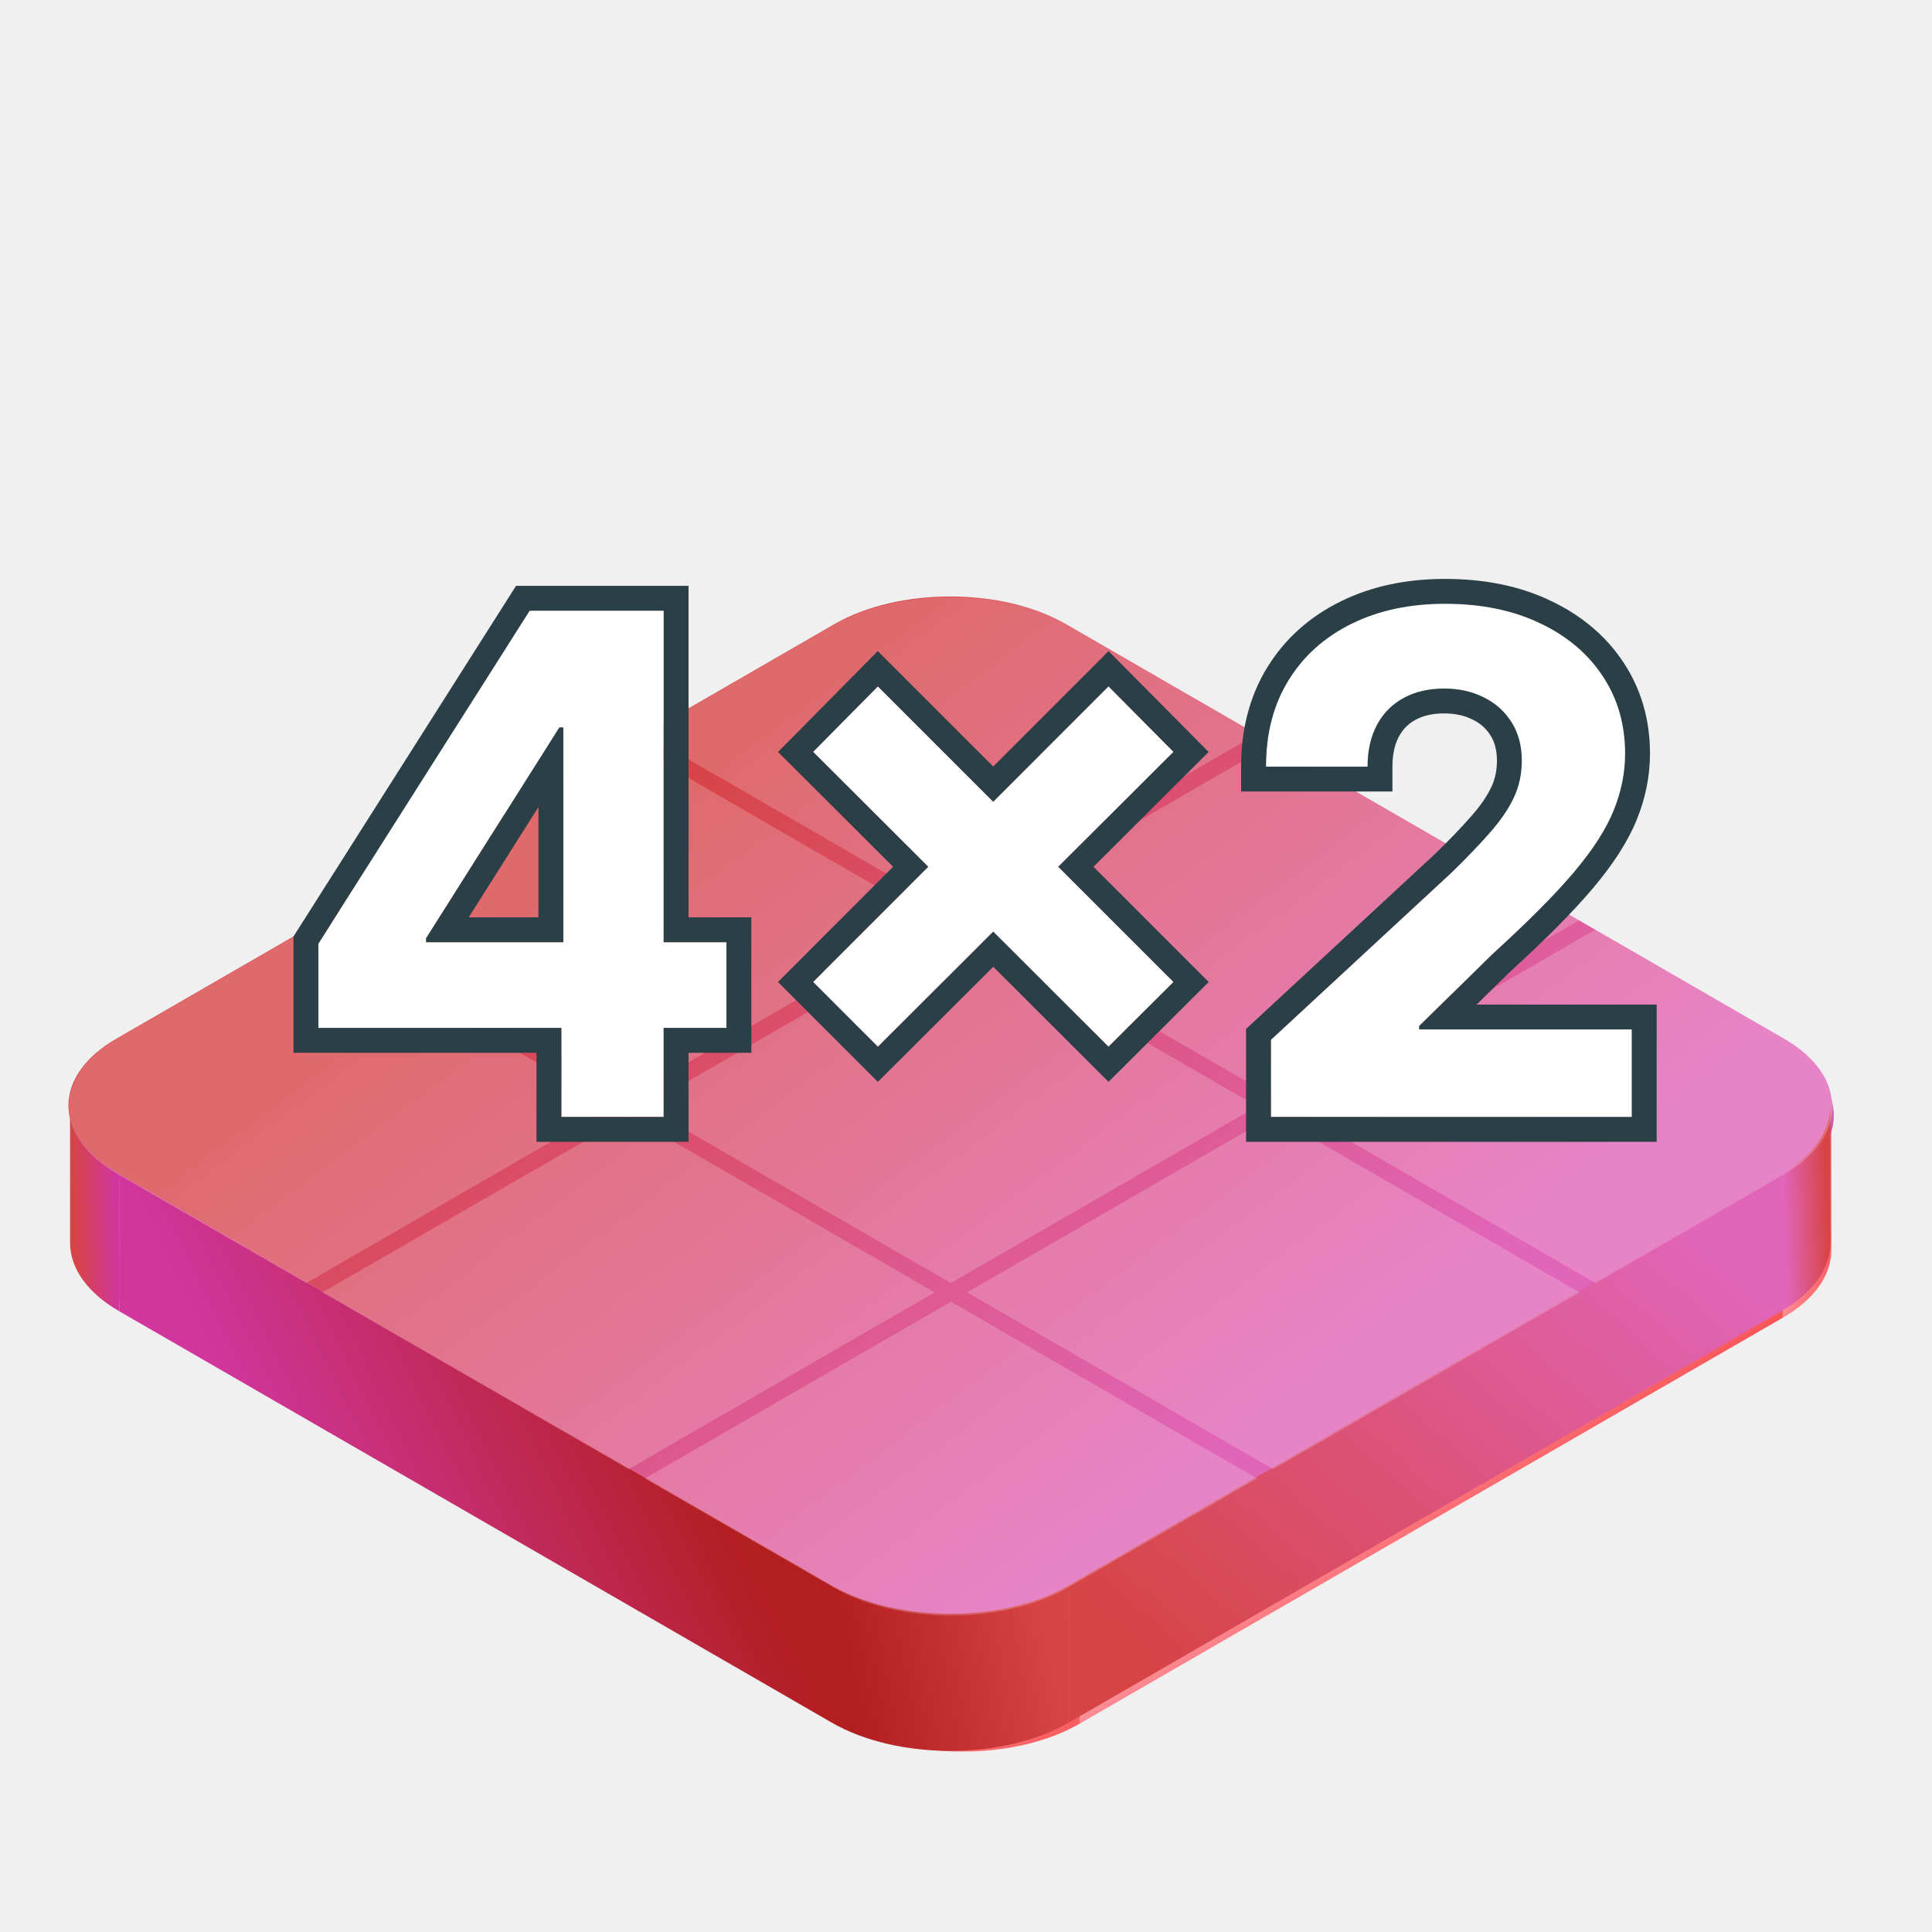
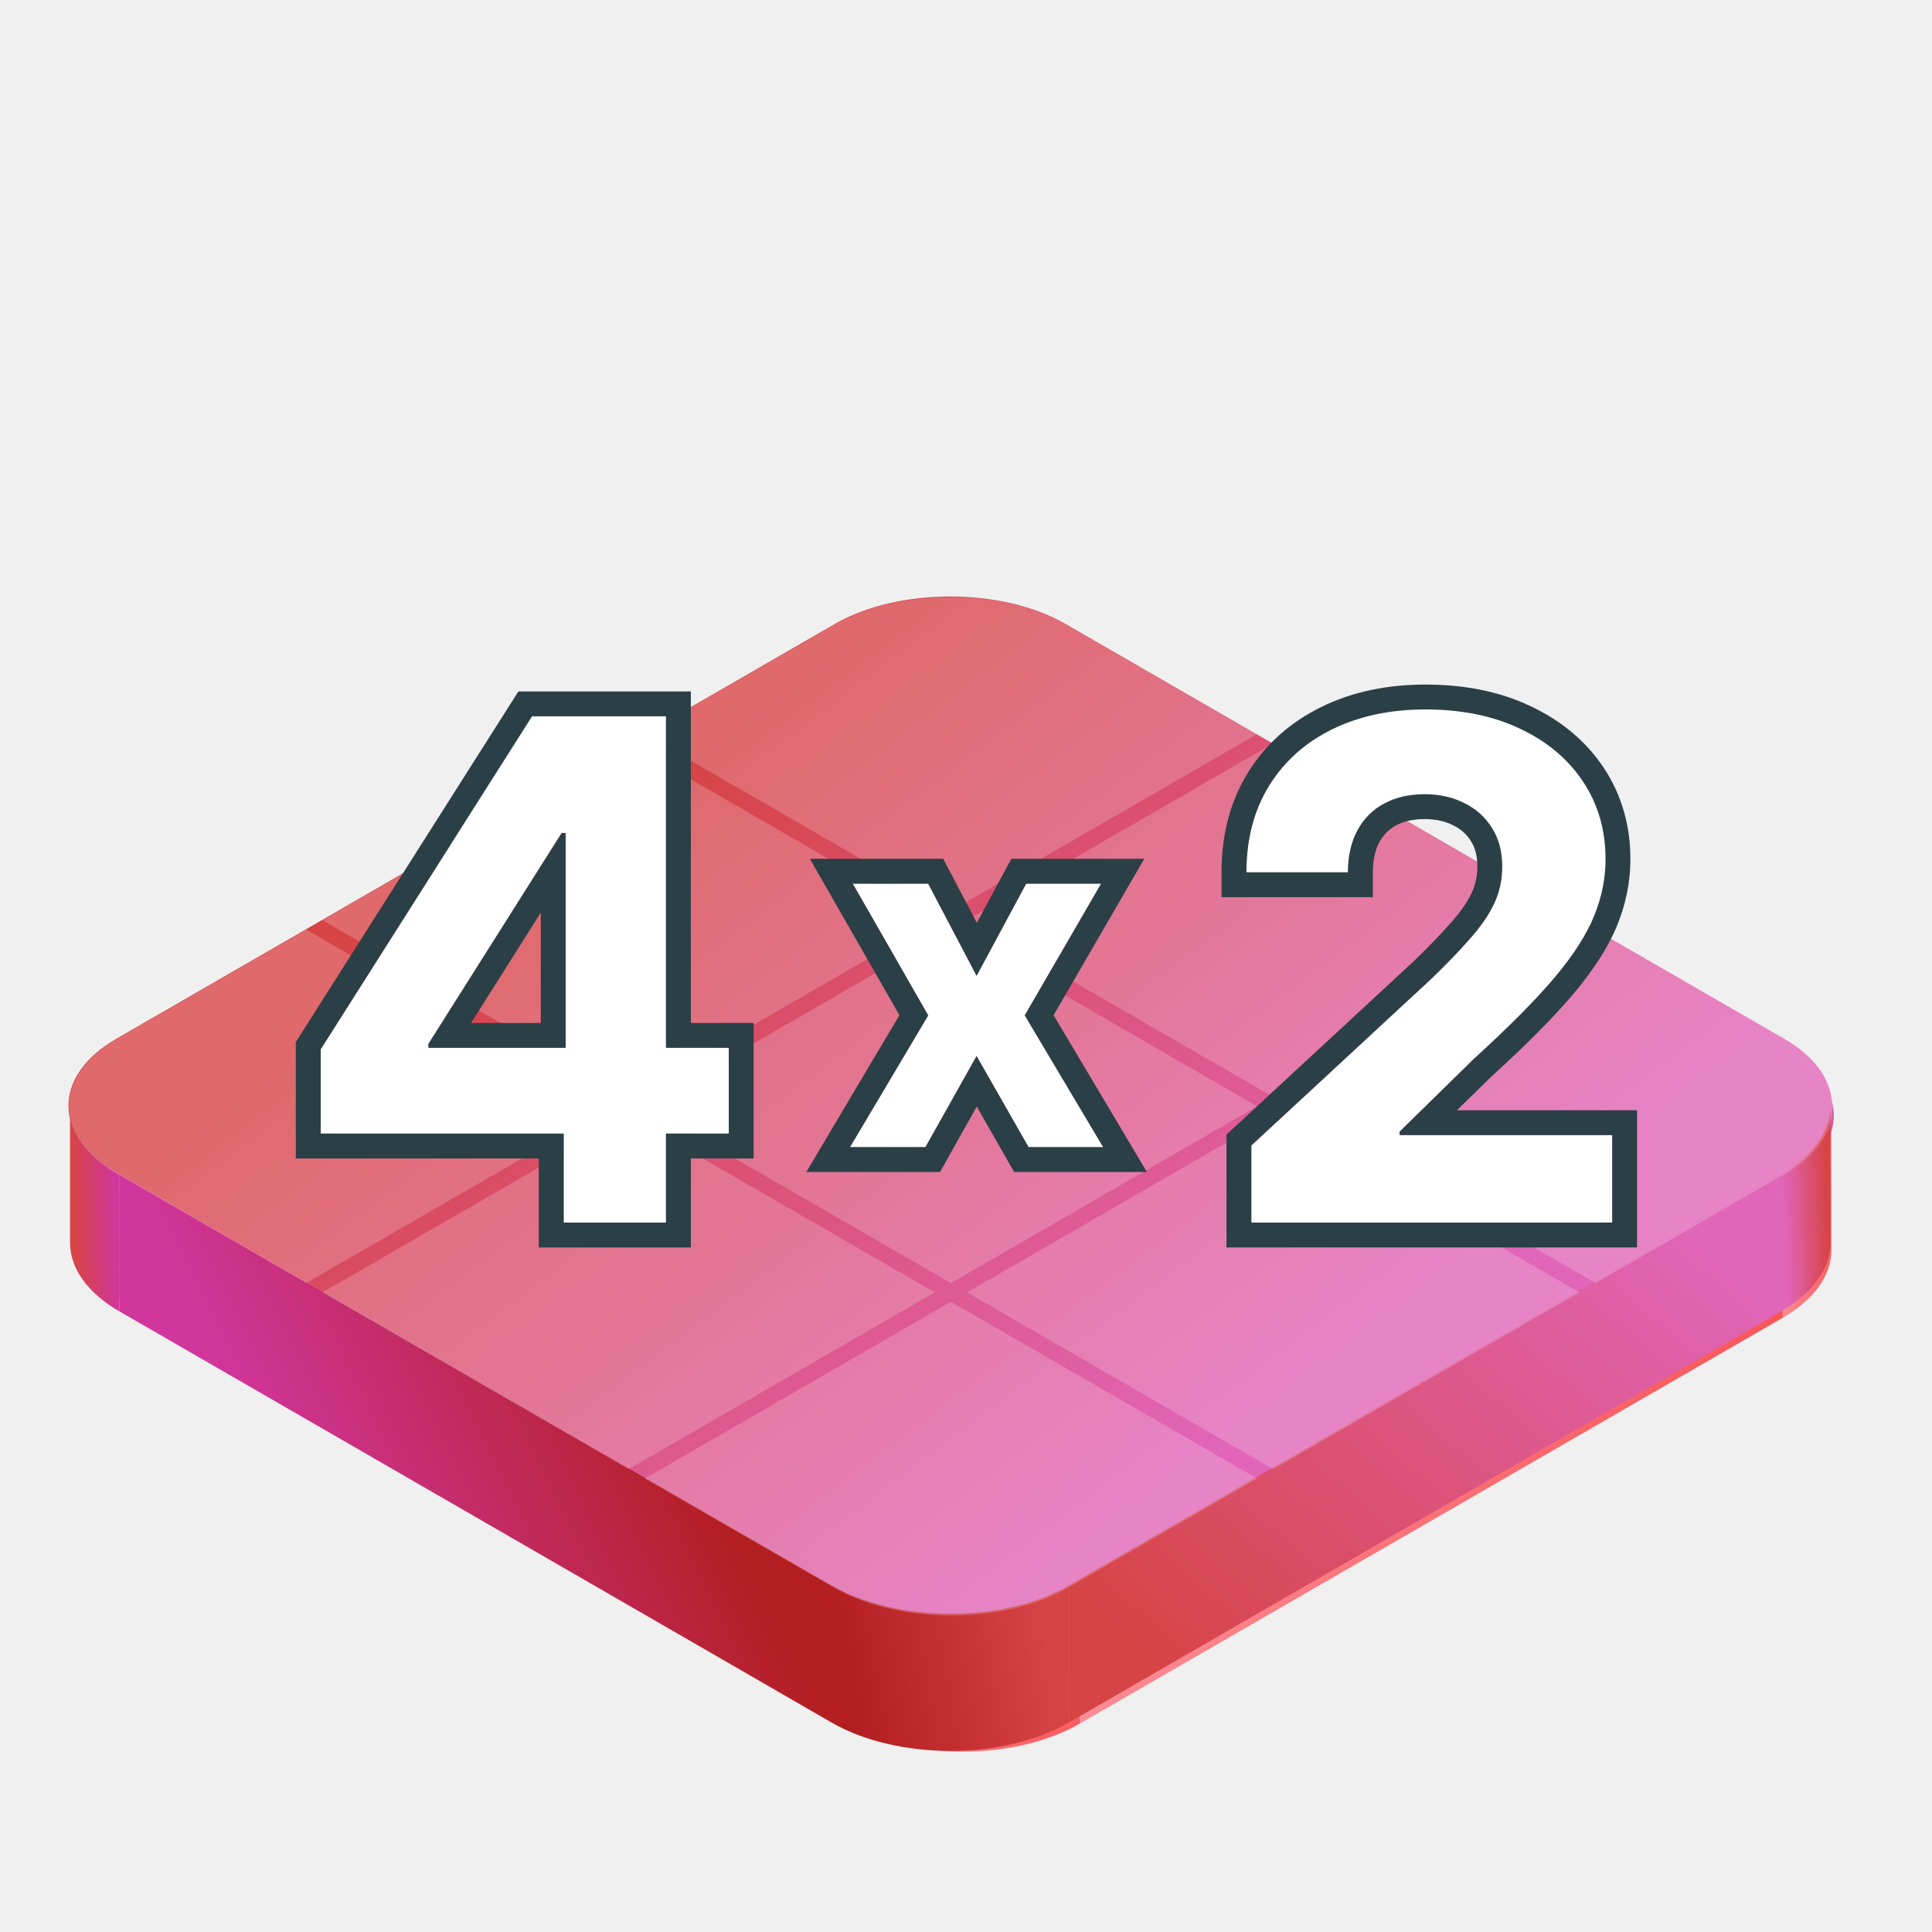
<svg xmlns="http://www.w3.org/2000/svg" width="64" height="64" viewBox="0 0 64 64" fill="none">
-   <rect width="35.855" height="35.855" rx="4.378" transform="matrix(0.866025 0.5 -0.866025 0.5 31.8887 19)" fill="url(#paint0_linear_2025_1264)" />
-   <rect width="26.891" height="4.482" transform="matrix(0.866025 0.5 0 1 4.71851 39.1685)" fill="url(#paint1_linear_2025_1264)" />
-   <rect width="26.891" height="4.482" transform="matrix(0.866025 -0.5 0 1 35.7698 52.6143)" fill="url(#paint2_linear_2025_1264)" />
-   <path d="M3.111 36.928C3.111 37.803 3.725 38.595 4.719 39.169V43.651C3.725 43.077 3.111 42.285 3.111 41.41V36.928Z" fill="url(#paint3_linear_2025_1264)" />
-   <path d="M28.007 52.614C30.151 53.852 33.626 53.852 35.77 52.614V57.096C33.626 58.334 30.151 58.334 28.007 57.096V52.614Z" fill="url(#paint4_linear_2025_1264)" />
-   <path d="M60.666 36.928C60.666 37.803 60.052 38.595 59.059 39.169V43.651C60.052 43.077 60.666 42.285 60.666 41.41V36.928Z" fill="url(#paint5_linear_2025_1264)" />
-   <g clip-path="url(#clip0_2025_1264)">
-     <rect width="35.899" height="35.899" rx="4.442" transform="matrix(0.866025 0.5 -0.866025 0.5 31.9104 19)" fill="url(#paint6_linear_2025_1264)" />
-     <rect width="11.559" height="11.559" transform="matrix(0.866025 0.5 -0.866025 0.5 31.9104 19)" fill="black" fill-opacity="0.1" />
-     <rect width="11.559" height="11.559" transform="matrix(0.866025 0.5 -0.866025 0.5 21.3711 25.085)" fill="black" fill-opacity="0.1" />
-     <rect width="11.559" height="11.559" transform="matrix(0.866025 0.5 -0.866025 0.5 21.3711 37.2549)" fill="black" fill-opacity="0.1" />
-     <rect width="11.559" height="11.559" transform="matrix(0.866025 0.5 -0.866025 0.5 42.45 25.085)" fill="black" fill-opacity="0.1" />
-     <rect width="11.559" height="11.559" transform="matrix(0.866025 0.5 -0.866025 0.5 42.45 37.2549)" fill="black" fill-opacity="0.1" />
-     <rect width="11.559" height="11.559" transform="matrix(0.866025 0.5 -0.866025 0.5 52.9893 31.1699)" fill="black" fill-opacity="0.1" />
-     <rect width="11.559" height="11.559" transform="matrix(0.866025 0.5 -0.866025 0.5 10.8315 31.1699)" fill="black" fill-opacity="0.1" />
-     <rect width="11.559" height="11.559" transform="matrix(0.866025 0.5 -0.866025 0.5 31.9104 43.3398)" fill="black" fill-opacity="0.1" />
-     <rect width="11.559" height="11.559" transform="matrix(0.866025 0.5 -0.866025 0.5 31.9104 31.1699)" fill="black" fill-opacity="0.1" />
+   <g clip-path="url(#clip0_2122_4383)">
+     <rect width="35.855" height="35.855" rx="4.378" transform="matrix(0.866025 0.5 -0.866025 0.5 31.8887 19)" fill="url(#paint0_linear_2122_4383)" />
+     <rect width="26.891" height="4.482" transform="matrix(0.866025 0.5 0 1 4.71875 39.1685)" fill="url(#paint1_linear_2122_4383)" />
+     <rect width="26.891" height="4.482" transform="matrix(0.866025 -0.5 0 1 35.7695 52.6143)" fill="url(#paint2_linear_2122_4383)" />
+     <path d="M3.111 36.928C3.111 37.803 3.726 38.595 4.719 39.168V43.65C3.726 43.077 3.111 42.285 3.111 41.409V36.928Z" fill="url(#paint3_linear_2122_4383)" />
+     <path d="M28.006 52.614C30.149 53.852 33.625 53.852 35.769 52.614V57.096C33.625 58.334 30.149 58.334 28.006 57.096V52.614Z" fill="url(#paint4_linear_2122_4383)" />
+     <path d="M60.666 36.928C60.666 37.803 60.052 38.595 59.059 39.168V43.65C60.052 43.077 60.666 42.285 60.666 41.409V36.928Z" fill="url(#paint5_linear_2122_4383)" />
+     <g clip-path="url(#clip1_2122_4383)">
+       <rect width="35.899" height="35.899" rx="4.442" transform="matrix(0.866025 0.5 -0.866025 0.5 31.9102 19)" fill="url(#paint6_linear_2122_4383)" />
+       <rect width="11.559" height="11.559" transform="matrix(0.866025 0.5 -0.866025 0.5 31.9102 19)" fill="black" fill-opacity="0.1" />
+       <rect width="11.559" height="11.559" transform="matrix(0.866025 0.5 -0.866025 0.5 21.3711 25.085)" fill="black" fill-opacity="0.1" />
+       <rect width="11.559" height="11.559" transform="matrix(0.866025 0.5 -0.866025 0.5 21.3711 37.2549)" fill="black" fill-opacity="0.1" />
+       <rect width="11.559" height="11.559" transform="matrix(0.866025 0.5 -0.866025 0.5 42.4492 25.085)" fill="black" fill-opacity="0.1" />
+       <rect width="11.559" height="11.559" transform="matrix(0.866025 0.5 -0.866025 0.5 42.4492 37.2549)" fill="black" fill-opacity="0.1" />
+       <rect width="11.559" height="11.559" transform="matrix(0.866025 0.5 -0.866025 0.5 52.9883 31.1699)" fill="black" fill-opacity="0.1" />
+       <rect width="11.559" height="11.559" transform="matrix(0.866025 0.5 -0.866025 0.5 10.832 31.1699)" fill="black" fill-opacity="0.1" />
+       <rect width="11.559" height="11.559" transform="matrix(0.866025 0.5 -0.866025 0.5 31.9102 43.3398)" fill="black" fill-opacity="0.1" />
+       <rect width="11.559" height="11.559" transform="matrix(0.866025 0.5 -0.866025 0.5 31.9102 31.1699)" fill="black" fill-opacity="0.1" />
+     </g>
+     <rect width="36.328" height="36.328" rx="4.436" transform="matrix(0.866025 0.5 -0.866025 0.5 31.4785 18.4607)" fill="url(#paint7_linear_2122_4383)" />
+     <rect width="27.246" height="4.541" transform="matrix(0.866025 0.5 0 1 3.94922 38.8958)" fill="url(#paint8_linear_2122_4383)" />
+     <rect width="27.246" height="4.541" transform="matrix(0.866025 -0.5 0 1 35.4102 52.5186)" fill="url(#paint9_linear_2122_4383)" />
+     <path d="M2.32 36.625C2.32 37.512 2.943 38.314 3.949 38.895V43.437C2.943 42.855 2.32 42.053 2.32 41.166V36.625Z" fill="url(#paint10_linear_2122_4383)" />
+     <path d="M27.545 52.519C29.717 53.773 33.238 53.773 35.41 52.519V57.06C33.238 58.314 29.717 58.314 27.545 57.06V52.519Z" fill="url(#paint11_linear_2122_4383)" />
+     <path d="M60.635 36.625C60.635 37.512 60.012 38.314 59.006 38.895V43.437C60.012 42.855 60.635 42.053 60.635 41.166V36.625Z" fill="url(#paint12_linear_2122_4383)" />
+     <g clip-path="url(#clip2_2122_4383)">
+       <rect width="11.712" height="11.712" transform="matrix(0.866025 0.5 -0.866025 0.5 31.5 18.4607)" fill="white" fill-opacity="0.2" />
+       <rect width="11.712" height="11.712" transform="matrix(0.866025 0.5 -0.866025 0.5 20.8223 24.626)" fill="white" fill-opacity="0.2" />
+       <rect width="11.712" height="11.712" transform="matrix(0.866025 0.5 -0.866025 0.5 20.8223 36.9565)" fill="white" fill-opacity="0.2" />
+       <rect width="11.712" height="11.712" transform="matrix(0.866025 0.5 -0.866025 0.5 42.1777 24.626)" fill="white" fill-opacity="0.2" />
+       <rect width="11.712" height="11.712" transform="matrix(0.866025 0.5 -0.866025 0.5 42.1777 36.9565)" fill="white" fill-opacity="0.2" />
+       <rect width="11.712" height="11.712" transform="matrix(0.866025 0.5 -0.866025 0.5 52.8574 30.7913)" fill="white" fill-opacity="0.2" />
+       <rect width="11.712" height="11.712" transform="matrix(0.866025 0.5 -0.866025 0.5 10.1426 30.7913)" fill="white" fill-opacity="0.2" />
+       <rect width="11.712" height="11.712" transform="matrix(0.866025 0.5 -0.866025 0.5 31.5 43.1221)" fill="white" fill-opacity="0.2" />
+       <rect width="11.712" height="11.712" transform="matrix(0.866025 0.5 -0.866025 0.5 31.5 30.7913)" fill="white" fill-opacity="0.2" />
+     </g>
  </g>
-   <rect width="36.328" height="36.328" rx="4.436" transform="matrix(0.866025 0.5 -0.866025 0.5 31.478 18.4604)" fill="url(#paint7_linear_2025_1264)" />
-   <rect width="27.246" height="4.541" transform="matrix(0.866025 0.5 0 1 3.94922 38.8955)" fill="url(#paint8_linear_2025_1264)" />
-   <rect width="27.246" height="4.541" transform="matrix(0.866025 -0.5 0 1 35.4104 52.5186)" fill="url(#paint9_linear_2025_1264)" />
-   <path d="M2.321 36.625C2.321 37.512 2.943 38.314 3.95 38.895V43.437C2.943 42.855 2.321 42.053 2.321 41.166V36.625Z" fill="url(#paint10_linear_2025_1264)" />
-   <path d="M27.545 52.519C29.717 53.773 33.239 53.773 35.41 52.519V57.06C33.239 58.314 29.717 58.314 27.545 57.06V52.519Z" fill="url(#paint11_linear_2025_1264)" />
-   <path d="M60.636 36.625C60.636 37.512 60.013 38.314 59.007 38.895V43.437C60.013 42.855 60.636 42.053 60.636 41.166V36.625Z" fill="url(#paint12_linear_2025_1264)" />
-   <g clip-path="url(#clip1_2025_1264)">
-     <rect width="11.712" height="11.712" transform="matrix(0.866025 0.5 -0.866025 0.5 31.5 18.4604)" fill="white" fill-opacity="0.2" />
-     <rect width="11.712" height="11.712" transform="matrix(0.866025 0.5 -0.866025 0.5 20.8213 24.626)" fill="white" fill-opacity="0.2" />
-     <rect width="11.712" height="11.712" transform="matrix(0.866025 0.5 -0.866025 0.5 20.8215 36.9561)" fill="white" fill-opacity="0.2" />
-     <rect width="11.712" height="11.712" transform="matrix(0.866025 0.5 -0.866025 0.5 42.1785 24.6255)" fill="white" fill-opacity="0.2" />
-     <rect width="11.712" height="11.712" transform="matrix(0.866025 0.5 -0.866025 0.5 42.1785 36.9561)" fill="white" fill-opacity="0.2" />
-     <rect width="11.712" height="11.712" transform="matrix(0.866025 0.5 -0.866025 0.5 52.8569 30.791)" fill="white" fill-opacity="0.2" />
-     <rect width="11.712" height="11.712" transform="matrix(0.866025 0.5 -0.866025 0.5 10.1428 30.791)" fill="white" fill-opacity="0.2" />
-     <rect width="11.712" height="11.712" transform="matrix(0.866025 0.5 -0.866025 0.5 31.5 43.1216)" fill="white" fill-opacity="0.2" />
-     <rect width="11.712" height="11.712" transform="matrix(0.866025 0.5 -0.866025 0.5 31.5 30.791)" fill="white" fill-opacity="0.2" />
-   </g>
-   <mask id="path-33-outside-1_2025_1264" maskUnits="userSpaceOnUse" x="9" y="19" width="46" height="19" fill="black">
-     <rect fill="white" x="9" y="19" width="46" height="19" />
-     <path d="M10.546 34.052V31.26L17.547 20.23H19.954V24.095H18.53L14.116 31.08V31.211H24.065V34.052H10.546ZM18.595 37V33.2L18.661 31.964V20.23H21.985V37H18.595ZM36.721 34.675L26.935 24.906L29.081 22.736L38.874 32.529L36.721 34.675ZM29.081 34.675L26.935 32.529L36.721 22.736L38.874 24.906L29.081 34.675ZM42.1 37V34.445L48.07 28.918C48.577 28.427 49.003 27.985 49.347 27.591C49.697 27.198 49.961 26.814 50.141 26.437C50.322 26.055 50.412 25.642 50.412 25.2C50.412 24.709 50.3 24.286 50.076 23.931C49.852 23.571 49.546 23.295 49.159 23.104C48.771 22.908 48.332 22.809 47.84 22.809C47.327 22.809 46.88 22.913 46.498 23.12C46.115 23.328 45.821 23.625 45.613 24.013C45.406 24.401 45.302 24.862 45.302 25.397H41.937C41.937 24.3 42.185 23.347 42.682 22.539C43.178 21.731 43.874 21.106 44.77 20.664C45.665 20.222 46.697 20.001 47.865 20.001C49.066 20.001 50.111 20.214 51.001 20.639C51.897 21.06 52.593 21.644 53.089 22.392C53.586 23.14 53.834 23.997 53.834 24.963C53.834 25.596 53.709 26.221 53.458 26.838C53.212 27.455 52.773 28.14 52.139 28.893C51.506 29.641 50.614 30.539 49.462 31.587L47.013 33.987V34.101H54.056V37H42.1Z" />
+   <mask id="path-33-outside-1_2122_4383" maskUnits="userSpaceOnUse" x="9.354" y="22.5" width="16" height="19" fill="black">
+     <rect fill="white" x="9.354" y="22.5" width="16" height="19" />
+     <path d="M10.623 37.552V34.76L17.624 23.73H20.031V27.595H18.606L14.193 34.58V34.711H24.142V37.552H10.623ZM18.672 40.5V36.7L18.737 35.464V23.73H22.062V40.5H18.672Z" />
  </mask>
-   <path d="M10.546 34.052V31.26L17.547 20.23H19.954V24.095H18.53L14.116 31.08V31.211H24.065V34.052H10.546ZM18.595 37V33.2L18.661 31.964V20.23H21.985V37H18.595ZM36.721 34.675L26.935 24.906L29.081 22.736L38.874 32.529L36.721 34.675ZM29.081 34.675L26.935 32.529L36.721 22.736L38.874 24.906L29.081 34.675ZM42.1 37V34.445L48.07 28.918C48.577 28.427 49.003 27.985 49.347 27.591C49.697 27.198 49.961 26.814 50.141 26.437C50.322 26.055 50.412 25.642 50.412 25.2C50.412 24.709 50.3 24.286 50.076 23.931C49.852 23.571 49.546 23.295 49.159 23.104C48.771 22.908 48.332 22.809 47.84 22.809C47.327 22.809 46.88 22.913 46.498 23.12C46.115 23.328 45.821 23.625 45.613 24.013C45.406 24.401 45.302 24.862 45.302 25.397H41.937C41.937 24.3 42.185 23.347 42.682 22.539C43.178 21.731 43.874 21.106 44.77 20.664C45.665 20.222 46.697 20.001 47.865 20.001C49.066 20.001 50.111 20.214 51.001 20.639C51.897 21.06 52.593 21.644 53.089 22.392C53.586 23.14 53.834 23.997 53.834 24.963C53.834 25.596 53.709 26.221 53.458 26.838C53.212 27.455 52.773 28.14 52.139 28.893C51.506 29.641 50.614 30.539 49.462 31.587L47.013 33.987V34.101H54.056V37H42.1Z" fill="white" />
-   <path d="M10.546 34.052H9.722V34.876H10.546V34.052ZM10.546 31.26L9.851 30.819L9.722 31.021V31.26H10.546ZM17.547 20.23V19.406H17.094L16.852 19.789L17.547 20.23ZM19.954 20.23H20.778V19.406H19.954V20.23ZM19.954 24.095V24.918H20.778V24.095H19.954ZM18.53 24.095V23.271H18.076L17.834 23.655L18.53 24.095ZM14.116 31.08L13.42 30.64L13.293 30.841V31.08H14.116ZM14.116 31.211H13.293V32.034H14.116V31.211ZM24.065 31.211H24.889V30.387H24.065V31.211ZM24.065 34.052V34.876H24.889V34.052H24.065ZM18.595 37H17.772V37.824H18.595V37ZM18.595 33.2L17.773 33.157L17.772 33.179V33.2H18.595ZM18.661 31.964L19.483 32.008L19.484 31.986V31.964H18.661ZM18.661 20.23V19.406H17.837V20.23H18.661ZM21.985 20.23H22.809V19.406H21.985V20.23ZM21.985 37V37.824H22.809V37H21.985ZM10.546 34.052H11.37V31.26H10.546H9.722V34.052H10.546ZM10.546 31.26L11.241 31.701L18.242 20.671L17.547 20.23L16.852 19.789L9.851 30.819L10.546 31.26ZM17.547 20.23V21.053H19.954V20.23V19.406H17.547V20.23ZM19.954 20.23H19.131V24.095H19.954H20.778V20.23H19.954ZM19.954 24.095V23.271H18.53V24.095V24.918H19.954V24.095ZM18.53 24.095L17.834 23.655L13.42 30.64L14.116 31.08L14.812 31.52L19.226 24.535L18.53 24.095ZM14.116 31.08H13.293V31.211H14.116H14.94V31.08H14.116ZM14.116 31.211V32.034H24.065V31.211V30.387H14.116V31.211ZM24.065 31.211H23.242V34.052H24.065H24.889V31.211H24.065ZM24.065 34.052V33.229H10.546V34.052V34.876H24.065V34.052ZM18.595 37H19.419V33.2H18.595H17.772V37H18.595ZM18.595 33.2L19.418 33.244L19.483 32.008L18.661 31.964L17.838 31.921L17.773 33.157L18.595 33.2ZM18.661 31.964H19.484V20.23H18.661H17.837V31.964H18.661ZM18.661 20.23V21.053H21.985V20.23V19.406H18.661V20.23ZM21.985 20.23H21.162V37H21.985H22.809V20.23H21.985ZM21.985 37V36.176H18.595V37V37.824H21.985V37ZM36.721 34.675L36.139 35.257L36.72 35.837L37.302 35.258L36.721 34.675ZM26.935 24.906L26.35 24.327L25.773 24.909L26.353 25.488L26.935 24.906ZM29.081 22.736L29.663 22.153L29.077 21.568L28.495 22.157L29.081 22.736ZM38.874 32.529L39.455 33.112L40.04 32.53L39.456 31.947L38.874 32.529ZM29.081 34.675L28.498 35.257L29.08 35.838L29.662 35.258L29.081 34.675ZM26.935 32.529L26.353 31.947L25.771 32.529L26.353 33.111L26.935 32.529ZM36.721 22.736L37.305 22.155L36.722 21.569L36.138 22.154L36.721 22.736ZM38.874 24.906L39.456 25.489L40.037 24.909L39.459 24.326L38.874 24.906ZM36.721 34.675L37.302 34.092L27.517 24.323L26.935 24.906L26.353 25.488L36.139 35.257L36.721 34.675ZM26.935 24.906L27.521 25.485L29.666 23.315L29.081 22.736L28.495 22.157L26.35 24.327L26.935 24.906ZM29.081 22.736L28.498 23.318L38.292 33.111L38.874 32.529L39.456 31.947L29.663 22.153L29.081 22.736ZM38.874 32.529L38.293 31.946L36.139 34.091L36.721 34.675L37.302 35.258L39.455 33.112L38.874 32.529ZM29.081 34.675L29.663 34.092L27.517 31.947L26.935 32.529L26.353 33.111L28.498 35.257L29.081 34.675ZM26.935 32.529L27.518 33.111L37.303 23.318L36.721 22.736L36.138 22.154L26.353 31.947L26.935 32.529ZM36.721 22.736L36.136 23.316L38.289 25.486L38.874 24.906L39.459 24.326L37.305 22.155L36.721 22.736ZM38.874 24.906L38.292 24.323L28.499 34.091L29.081 34.675L29.662 35.258L39.456 25.489L38.874 24.906ZM42.1 37H41.277V37.824H42.1V37ZM42.1 34.445L41.541 33.841L41.277 34.085V34.445H42.1ZM48.07 28.918L48.629 29.522L48.636 29.516L48.642 29.51L48.07 28.918ZM49.347 27.591L48.732 27.044L48.727 27.049L49.347 27.591ZM50.141 26.437L50.884 26.792L50.886 26.788L50.141 26.437ZM50.076 23.931L49.376 24.366L49.379 24.37L50.076 23.931ZM49.159 23.104L48.786 23.839L48.795 23.843L49.159 23.104ZM45.613 24.013L46.339 24.402L46.339 24.402L45.613 24.013ZM45.302 25.397V26.22H46.126V25.397H45.302ZM41.937 25.397H41.113V26.22H41.937V25.397ZM42.682 22.539L43.383 22.97L43.383 22.97L42.682 22.539ZM44.77 20.664L44.405 19.926L44.405 19.926L44.77 20.664ZM51.001 20.639L50.646 21.382L50.651 21.385L51.001 20.639ZM53.089 22.392L52.403 22.847L52.403 22.847L53.089 22.392ZM53.458 26.838L52.695 26.528L52.693 26.533L53.458 26.838ZM52.139 28.893L52.768 29.425L52.77 29.423L52.139 28.893ZM49.462 31.587L48.907 30.978L48.896 30.988L48.885 30.999L49.462 31.587ZM47.013 33.987L46.437 33.398L46.19 33.641V33.987H47.013ZM47.013 34.101H46.19V34.925H47.013V34.101ZM54.056 34.101H54.879V33.278H54.056V34.101ZM54.056 37V37.824H54.879V37H54.056ZM42.1 37H42.924V34.445H42.1H41.277V37H42.1ZM42.1 34.445L42.66 35.05L48.629 29.522L48.07 28.918L47.51 28.314L41.541 33.841L42.1 34.445ZM48.07 28.918L48.642 29.51C49.161 29.008 49.604 28.549 49.967 28.134L49.347 27.591L48.727 27.049C48.403 27.42 47.994 27.846 47.497 28.326L48.07 28.918ZM49.347 27.591L49.963 28.139C50.351 27.702 50.664 27.254 50.884 26.792L50.141 26.437L49.398 26.081C49.259 26.373 49.042 26.695 48.732 27.044L49.347 27.591ZM50.141 26.437L50.886 26.788C51.121 26.291 51.235 25.758 51.235 25.2H50.412H49.588C49.588 25.527 49.523 25.819 49.397 26.086L50.141 26.437ZM50.412 25.2H51.235C51.235 24.581 51.093 23.999 50.773 23.492L50.076 23.931L49.379 24.37C49.507 24.573 49.588 24.837 49.588 25.2H50.412ZM50.076 23.931L50.776 23.497C50.469 23.003 50.046 22.623 49.523 22.366L49.159 23.104L48.795 23.843C49.047 23.967 49.235 24.139 49.376 24.366L50.076 23.931ZM49.159 23.104L49.531 22.37C49.014 22.107 48.444 21.986 47.84 21.986V22.809V23.633C48.219 23.633 48.529 23.708 48.786 23.839L49.159 23.104ZM47.84 22.809V21.986C47.215 21.986 46.627 22.113 46.105 22.397L46.498 23.12L46.891 23.844C47.132 23.713 47.44 23.633 47.84 23.633V22.809ZM46.498 23.12L46.105 22.397C45.58 22.682 45.17 23.097 44.887 23.624L45.613 24.013L46.339 24.402C46.472 24.154 46.651 23.974 46.891 23.844L46.498 23.12ZM45.613 24.013L44.887 23.624C44.603 24.155 44.478 24.756 44.478 25.397H45.302H46.126C46.126 24.968 46.208 24.646 46.339 24.402L45.613 24.013ZM45.302 25.397V24.573H41.937V25.397V26.22H45.302V25.397ZM41.937 25.397H42.76C42.76 24.428 42.978 23.629 43.383 22.97L42.682 22.539L41.98 22.108C41.392 23.065 41.113 24.172 41.113 25.397H41.937ZM42.682 22.539L43.383 22.97C43.794 22.302 44.37 21.78 45.135 21.402L44.77 20.664L44.405 19.926C43.379 20.433 42.562 21.161 41.98 22.108L42.682 22.539ZM44.77 20.664L45.135 21.402C45.899 21.025 46.802 20.824 47.865 20.824V20.001V19.177C46.592 19.177 45.431 19.419 44.405 19.926L44.77 20.664ZM47.865 20.001V20.824C48.969 20.824 49.888 21.02 50.646 21.382L51.001 20.639L51.357 19.896C50.334 19.407 49.163 19.177 47.865 19.177V20.001ZM51.001 20.639L50.651 21.385C51.424 21.748 51.998 22.238 52.403 22.847L53.089 22.392L53.775 21.936C53.187 21.05 52.369 20.372 51.351 19.894L51.001 20.639ZM53.089 22.392L52.403 22.847C52.803 23.45 53.011 24.146 53.011 24.963H53.834H54.658C54.658 23.848 54.369 22.829 53.775 21.936L53.089 22.392ZM53.834 24.963H53.011C53.011 25.484 52.908 26.004 52.695 26.528L53.458 26.838L54.221 27.149C54.51 26.438 54.658 25.708 54.658 24.963H53.834ZM53.458 26.838L52.693 26.533C52.491 27.039 52.11 27.648 51.509 28.363L52.139 28.893L52.77 29.423C53.435 28.632 53.933 27.871 54.223 27.143L53.458 26.838ZM52.139 28.893L51.511 28.361C50.91 29.071 50.046 29.942 48.907 30.978L49.462 31.587L50.016 32.197C51.181 31.137 52.102 30.212 52.768 29.425L52.139 28.893ZM49.462 31.587L48.885 30.999L46.437 33.398L47.013 33.987L47.59 34.575L50.038 32.176L49.462 31.587ZM47.013 33.987H46.19V34.101H47.013H47.837V33.987H47.013ZM47.013 34.101V34.925H54.056V34.101V33.278H47.013V34.101ZM54.056 34.101H53.232V37H54.056H54.879V34.101H54.056ZM54.056 37V36.176H42.1V37V37.824H54.056V37Z" fill="#2B3F46" mask="url(#path-33-outside-1_2025_1264)" />
+   <path d="M10.623 37.552V34.76L17.624 23.73H20.031V27.595H18.606L14.193 34.58V34.711H24.142V37.552H10.623ZM18.672 40.5V36.7L18.737 35.464V23.73H22.062V40.5H18.672Z" fill="white" />
+   <path d="M10.623 37.552H9.799V38.376H10.623V37.552ZM10.623 34.76L9.927 34.319L9.799 34.521V34.76H10.623ZM17.624 23.73V22.906H17.171L16.928 23.289L17.624 23.73ZM20.031 23.73H20.855V22.906H20.031V23.73ZM20.031 27.595V28.418H20.855V27.595H20.031ZM18.606 27.595V26.771H18.153L17.91 27.155L18.606 27.595ZM14.193 34.58L13.497 34.14L13.369 34.341V34.58H14.193ZM14.193 34.711H13.369V35.534H14.193V34.711ZM24.142 34.711H24.965V33.887H24.142V34.711ZM24.142 37.552V38.376H24.965V37.552H24.142ZM18.672 40.5H17.848V41.324H18.672V40.5ZM18.672 36.7L17.849 36.657L17.848 36.679V36.7H18.672ZM18.737 35.464L19.56 35.508L19.561 35.486V35.464H18.737ZM18.737 23.73V22.906H17.914V23.73H18.737ZM22.062 23.73H22.885V22.906H22.062V23.73ZM22.062 40.5V41.324H22.885V40.5H22.062ZM10.623 37.552H11.446V34.76H10.623H9.799V37.552H10.623ZM10.623 34.76L11.318 35.201L18.319 24.171L17.624 23.73L16.928 23.289L9.927 34.319L10.623 34.76ZM17.624 23.73V24.553H20.031V23.73V22.906H17.624V23.73ZM20.031 23.73H19.208V27.595H20.031H20.855V23.73H20.031ZM20.031 27.595V26.771H18.606V27.595V28.418H20.031V27.595ZM18.606 27.595L17.91 27.155L13.497 34.14L14.193 34.58L14.889 35.02L19.302 28.035L18.606 27.595ZM14.193 34.58H13.369V34.711H14.193H15.016V34.58H14.193ZM14.193 34.711V35.534H24.142V34.711V33.887H14.193V34.711ZM24.142 34.711H23.318V37.552H24.142H24.965V34.711H24.142ZM24.142 37.552V36.729H10.623V37.552V38.376H24.142V37.552ZM18.672 40.5H19.495V36.7H18.672H17.848V40.5H18.672ZM18.672 36.7L19.494 36.744L19.56 35.508L18.737 35.464L17.915 35.42L17.849 36.657L18.672 36.7ZM18.737 35.464H19.561V23.73H18.737H17.914V35.464H18.737ZM18.737 23.73V24.553H22.062V23.73V22.906H18.737V23.73ZM22.062 23.73H21.238V40.5H22.062H22.885V23.73H22.062ZM22.062 40.5V39.676H18.672V40.5V41.324H22.062V40.5Z" fill="#2B3F46" mask="url(#path-33-outside-1_2122_4383)" />
+   <mask id="path-35-outside-2_2122_4383" maskUnits="userSpaceOnUse" x="26.354" y="28" width="12" height="11" fill="black">
+     <rect fill="white" x="26.354" y="28" width="12" height="11" />
+     <path d="M30.748 29.273L32.351 32.324L33.993 29.273H36.476L33.947 33.636L36.544 38H34.072L32.351 34.983L30.657 38H28.157L30.748 33.636L28.248 29.273H30.748Z" />
+   </mask>
+   <path d="M30.748 29.273L32.351 32.324L33.993 29.273H36.476L33.947 33.636L36.544 38H34.072L32.351 34.983L30.657 38H28.157L30.748 33.636L28.248 29.273H30.748Z" fill="white" />
+   <path d="M30.748 29.273L31.477 28.89L31.246 28.449H30.748V29.273ZM32.351 32.324L31.622 32.707L32.342 34.078L33.076 32.714L32.351 32.324ZM33.993 29.273V28.449H33.501L33.267 28.883L33.993 29.273ZM36.476 29.273L37.188 29.686L37.905 28.449H36.476V29.273ZM33.947 33.636L33.235 33.224L32.992 33.642L33.24 34.057L33.947 33.636ZM36.544 38V38.824H37.992L37.252 37.579L36.544 38ZM34.072 38L33.357 38.408L33.594 38.824H34.072V38ZM32.351 34.983L33.066 34.575L32.345 33.311L31.633 34.58L32.351 34.983ZM30.657 38V38.824H31.14L31.376 38.403L30.657 38ZM28.157 38L27.449 37.58L26.711 38.824H28.157V38ZM30.748 33.636L31.456 34.057L31.702 33.644L31.463 33.227L30.748 33.636ZM28.248 29.273V28.449H26.828L27.534 29.682L28.248 29.273ZM30.748 29.273L30.019 29.656L31.622 32.707L32.351 32.324L33.08 31.941L31.477 28.89L30.748 29.273ZM32.351 32.324L33.076 32.714L34.718 29.663L33.993 29.273L33.267 28.883L31.625 31.934L32.351 32.324ZM33.993 29.273V30.096H36.476V29.273V28.449H33.993V29.273ZM36.476 29.273L35.763 28.86L33.235 33.224L33.947 33.636L34.66 34.049L37.188 29.686L36.476 29.273ZM33.947 33.636L33.24 34.057L35.836 38.421L36.544 38L37.252 37.579L34.655 33.215L33.947 33.636ZM36.544 38V37.176H34.072V38V38.824H36.544V38ZM34.072 38L34.788 37.592L33.066 34.575L32.351 34.983L31.635 35.391L33.357 38.408L34.072 38ZM32.351 34.983L31.633 34.58L29.939 37.597L30.657 38L31.376 38.403L33.069 35.386L32.351 34.983ZM30.657 38V37.176H28.157V38V38.824H30.657V38ZM28.157 38L28.866 38.42L31.456 34.057L30.748 33.636L30.04 33.216L27.449 37.58L28.157 38ZM30.748 33.636L31.463 33.227L28.963 28.863L28.248 29.273L27.534 29.682L30.034 34.046L30.748 33.636ZM28.248 29.273V30.096H30.748V29.273V28.449H28.248V29.273Z" fill="#2B3F46" mask="url(#path-35-outside-2_2122_4383)" />
+   <mask id="path-37-outside-3_2122_4383" maskUnits="userSpaceOnUse" x="40.353" y="22.5" width="14" height="19" fill="black">
+     <rect fill="white" x="40.353" y="22.5" width="14" height="19" />
+     <path d="M41.452 40.5V37.945L47.421 32.418C47.929 31.927 48.355 31.485 48.699 31.091C49.048 30.698 49.313 30.314 49.493 29.937C49.673 29.555 49.763 29.142 49.763 28.7C49.763 28.209 49.651 27.786 49.427 27.431C49.203 27.071 48.898 26.795 48.51 26.604C48.123 26.408 47.683 26.309 47.192 26.309C46.679 26.309 46.231 26.413 45.849 26.62C45.467 26.828 45.172 27.125 44.965 27.513C44.757 27.901 44.653 28.362 44.653 28.897H41.288C41.288 27.8 41.536 26.847 42.033 26.039C42.53 25.231 43.226 24.606 44.121 24.164C45.016 23.722 46.048 23.501 47.216 23.501C48.417 23.501 49.463 23.714 50.353 24.139C51.248 24.56 51.944 25.144 52.441 25.892C52.937 26.64 53.186 27.497 53.186 28.463C53.186 29.096 53.06 29.721 52.809 30.338C52.563 30.955 52.124 31.64 51.491 32.393C50.858 33.141 49.965 34.039 48.813 35.087L46.365 37.487V37.601H53.407V40.5H41.452Z" />
+   </mask>
+   <path d="M41.452 40.5V37.945L47.421 32.418C47.929 31.927 48.355 31.485 48.699 31.091C49.048 30.698 49.313 30.314 49.493 29.937C49.673 29.555 49.763 29.142 49.763 28.7C49.763 28.209 49.651 27.786 49.427 27.431C49.203 27.071 48.898 26.795 48.51 26.604C48.123 26.408 47.683 26.309 47.192 26.309C46.679 26.309 46.231 26.413 45.849 26.62C45.467 26.828 45.172 27.125 44.965 27.513C44.757 27.901 44.653 28.362 44.653 28.897H41.288C41.288 27.8 41.536 26.847 42.033 26.039C42.53 25.231 43.226 24.606 44.121 24.164C45.016 23.722 46.048 23.501 47.216 23.501C48.417 23.501 49.463 23.714 50.353 24.139C51.248 24.56 51.944 25.144 52.441 25.892C52.937 26.64 53.186 27.497 53.186 28.463C53.186 29.096 53.06 29.721 52.809 30.338C52.563 30.955 52.124 31.64 51.491 32.393C50.858 33.141 49.965 34.039 48.813 35.087L46.365 37.487V37.601H53.407V40.5H41.452Z" fill="white" />
+   <path d="M41.452 40.5H40.628V41.324H41.452V40.5ZM41.452 37.945L40.892 37.341L40.628 37.585V37.945H41.452ZM47.421 32.418L47.981 33.022L47.987 33.016L47.994 33.01L47.421 32.418ZM48.699 31.091L48.083 30.544L48.079 30.549L48.699 31.091ZM49.493 29.937L50.236 30.292L50.238 30.288L49.493 29.937ZM49.427 27.431L48.728 27.866L48.731 27.87L49.427 27.431ZM48.51 26.604L48.138 27.339L48.146 27.343L48.51 26.604ZM45.849 26.62L45.456 25.897L45.456 25.897L45.849 26.62ZM44.653 28.897V29.72H45.477V28.897H44.653ZM41.288 28.897H40.464V29.72H41.288V28.897ZM44.121 24.164L43.756 23.426L43.756 23.426L44.121 24.164ZM50.353 24.139L49.997 24.882L50.003 24.885L50.353 24.139ZM52.441 25.892L53.127 25.436L53.127 25.436L52.441 25.892ZM52.809 30.338L52.046 30.028L52.044 30.033L52.809 30.338ZM51.491 32.393L52.119 32.925L52.121 32.923L51.491 32.393ZM48.813 35.087L48.259 34.478L48.248 34.489L48.237 34.499L48.813 35.087ZM46.365 37.487L45.788 36.898L45.541 37.141V37.487H46.365ZM46.365 37.601H45.541V38.425H46.365V37.601ZM53.407 37.601H54.23V36.778H53.407V37.601ZM53.407 40.5V41.324H54.23V40.5H53.407ZM41.452 40.5H42.275V37.945H41.452H40.628V40.5H41.452ZM41.452 37.945L42.011 38.55L47.981 33.022L47.421 32.418L46.862 31.814L40.892 37.341L41.452 37.945ZM47.421 32.418L47.994 33.01C48.513 32.508 48.955 32.049 49.318 31.634L48.699 31.091L48.079 30.549C47.754 30.92 47.345 31.346 46.848 31.826L47.421 32.418ZM48.699 31.091L49.314 31.639C49.702 31.202 50.015 30.754 50.236 30.292L49.493 29.937L48.75 29.581C48.61 29.873 48.394 30.195 48.083 30.544L48.699 31.091ZM49.493 29.937L50.238 30.288C50.472 29.791 50.587 29.258 50.587 28.7H49.763H48.94C48.94 29.027 48.874 29.319 48.748 29.586L49.493 29.937ZM49.763 28.7H50.587C50.587 28.081 50.444 27.499 50.124 26.992L49.427 27.431L48.731 27.87C48.858 28.073 48.94 28.337 48.94 28.7H49.763ZM49.427 27.431L50.127 26.997C49.82 26.503 49.397 26.123 48.874 25.866L48.51 26.604L48.146 27.343C48.398 27.467 48.587 27.639 48.728 27.866L49.427 27.431ZM48.51 26.604L48.883 25.87C48.365 25.607 47.795 25.486 47.192 25.486V26.309V27.133C47.571 27.133 47.88 27.208 48.138 27.339L48.51 26.604ZM47.192 26.309V25.486C46.566 25.486 45.979 25.613 45.456 25.897L45.849 26.62L46.242 27.344C46.483 27.213 46.791 27.133 47.192 27.133V26.309ZM45.849 26.62L45.456 25.897C44.931 26.182 44.521 26.597 44.238 27.124L44.965 27.513L45.691 27.902C45.823 27.654 46.003 27.474 46.242 27.344L45.849 26.62ZM44.965 27.513L44.238 27.124C43.955 27.655 43.83 28.256 43.83 28.897H44.653H45.477C45.477 28.468 45.56 28.146 45.691 27.902L44.965 27.513ZM44.653 28.897V28.073H41.288V28.897V29.72H44.653V28.897ZM41.288 28.897H42.111C42.111 27.928 42.329 27.129 42.735 26.47L42.033 26.039L41.331 25.608C40.743 26.565 40.464 27.672 40.464 28.897H41.288ZM42.033 26.039L42.735 26.47C43.146 25.802 43.722 25.28 44.486 24.902L44.121 24.164L43.756 23.426C42.73 23.933 41.914 24.661 41.331 25.608L42.033 26.039ZM44.121 24.164L44.486 24.902C45.25 24.525 46.153 24.324 47.216 24.324V23.501V22.677C45.943 22.677 44.783 22.919 43.756 23.426L44.121 24.164ZM47.216 23.501V24.324C48.321 24.324 49.24 24.52 49.997 24.882L50.353 24.139L50.708 23.396C49.686 22.907 48.514 22.677 47.216 22.677V23.501ZM50.353 24.139L50.003 24.885C50.776 25.248 51.35 25.738 51.755 26.347L52.441 25.892L53.127 25.436C52.538 24.55 51.72 23.872 50.703 23.394L50.353 24.139ZM52.441 25.892L51.755 26.347C52.155 26.95 52.362 27.646 52.362 28.463H53.186H54.009C54.009 27.348 53.72 26.329 53.127 25.436L52.441 25.892ZM53.186 28.463H52.362C52.362 28.984 52.259 29.504 52.046 30.028L52.809 30.338L53.572 30.649C53.861 29.938 54.009 29.208 54.009 28.463H53.186ZM52.809 30.338L52.044 30.033C51.843 30.539 51.462 31.148 50.86 31.863L51.491 32.393L52.121 32.923C52.786 32.132 53.284 31.371 53.574 30.643L52.809 30.338ZM51.491 32.393L50.862 31.861C50.261 32.571 49.398 33.442 48.259 34.478L48.813 35.087L49.367 35.697C50.532 34.637 51.454 33.712 52.119 32.925L51.491 32.393ZM48.813 35.087L48.237 34.499L45.788 36.898L46.365 37.487L46.941 38.075L49.389 35.676L48.813 35.087ZM46.365 37.487H45.541V37.601H46.365H47.188V37.487H46.365ZM46.365 37.601V38.425H53.407V37.601V36.778H46.365V37.601ZM53.407 37.601H52.583V40.5H53.407H54.23V37.601H53.407ZM53.407 40.5V39.676H41.452V40.5V41.324H53.407V40.5Z" fill="#2B3F46" mask="url(#path-37-outside-3_2122_4383)" />
  <defs>
-     <linearGradient id="paint0_linear_2025_1264" x1="35.841" y1="35.864" x2="-1.882" y2="2.084" gradientUnits="userSpaceOnUse">
+     <linearGradient id="paint0_linear_2122_4383" x1="35.841" y1="35.864" x2="-1.882" y2="2.084" gradientUnits="userSpaceOnUse">
      <stop stop-color="#FFD5EF" />
      <stop offset="1" stop-color="#EFBDFD" />
    </linearGradient>
-     <linearGradient id="paint1_linear_2025_1264" x1="26.881" y1="4.483" x2="25.174" y2="-4.688" gradientUnits="userSpaceOnUse">
+     <linearGradient id="paint1_linear_2122_4383" x1="26.881" y1="4.483" x2="25.174" y2="-4.688" gradientUnits="userSpaceOnUse">
      <stop stop-color="#F95457" />
      <stop offset="1" stop-color="#FDBDCB" />
    </linearGradient>
-     <linearGradient id="paint2_linear_2025_1264" x1="26.881" y1="4.483" x2="25.174" y2="-4.688" gradientUnits="userSpaceOnUse">
+     <linearGradient id="paint2_linear_2122_4383" x1="26.881" y1="4.483" x2="25.174" y2="-4.688" gradientUnits="userSpaceOnUse">
      <stop stop-color="#F95457" />
      <stop offset="1" stop-color="#FDBDCB" />
    </linearGradient>
-     <linearGradient id="paint3_linear_2025_1264" x1="4.718" y1="43.652" x2="1.804" y2="43.028" gradientUnits="userSpaceOnUse">
+     <linearGradient id="paint3_linear_2122_4383" x1="4.718" y1="43.652" x2="1.804" y2="43.028" gradientUnits="userSpaceOnUse">
      <stop stop-color="#F95457" />
      <stop offset="1" stop-color="#FDBDCB" />
    </linearGradient>
-     <linearGradient id="paint4_linear_2025_1264" x1="35.767" y1="58.026" x2="30.215" y2="50.893" gradientUnits="userSpaceOnUse">
+     <linearGradient id="paint4_linear_2122_4383" x1="35.766" y1="58.026" x2="30.214" y2="50.893" gradientUnits="userSpaceOnUse">
      <stop stop-color="#F95457" />
      <stop offset="1" stop-color="#FDBDCB" />
    </linearGradient>
-     <linearGradient id="paint5_linear_2025_1264" x1="60.666" y1="43.652" x2="57.752" y2="43.028" gradientUnits="userSpaceOnUse">
+     <linearGradient id="paint5_linear_2122_4383" x1="60.666" y1="43.652" x2="57.752" y2="43.028" gradientUnits="userSpaceOnUse">
      <stop stop-color="#F95457" />
      <stop offset="1" stop-color="#FDBDCB" />
    </linearGradient>
-     <linearGradient id="paint6_linear_2025_1264" x1="-1.09962e-05" y1="-0.033" x2="30.641" y2="-4.053" gradientUnits="userSpaceOnUse">
+     <linearGradient id="paint6_linear_2122_4383" x1="-1.09962e-05" y1="-0.033" x2="30.641" y2="-4.053" gradientUnits="userSpaceOnUse">
      <stop stop-color="#D74446" />
      <stop offset="1" stop-color="#E165B8" />
    </linearGradient>
-     <linearGradient id="paint7_linear_2025_1264" x1="-1.11276e-05" y1="-0.033" x2="31.007" y2="-4.101" gradientUnits="userSpaceOnUse">
+     <linearGradient id="paint7_linear_2122_4383" x1="-1.11276e-05" y1="-0.033" x2="31.007" y2="-4.101" gradientUnits="userSpaceOnUse">
      <stop stop-color="#D74446" />
      <stop offset="1" stop-color="#E165B8" />
    </linearGradient>
-     <linearGradient id="paint8_linear_2025_1264" x1="-8.34573e-06" y1="-0.004" x2="14.606" y2="-11.501" gradientUnits="userSpaceOnUse">
+     <linearGradient id="paint8_linear_2122_4383" x1="-8.34573e-06" y1="-0.004" x2="14.606" y2="-11.501" gradientUnits="userSpaceOnUse">
      <stop stop-color="#D1369D" />
      <stop offset="1" stop-color="#B31E20" />
    </linearGradient>
-     <linearGradient id="paint9_linear_2025_1264" x1="-8.34573e-06" y1="-0.004" x2="14.606" y2="-11.501" gradientUnits="userSpaceOnUse">
+     <linearGradient id="paint9_linear_2122_4383" x1="-8.34573e-06" y1="-0.004" x2="14.606" y2="-11.501" gradientUnits="userSpaceOnUse">
      <stop stop-color="#D74446" />
      <stop offset="1" stop-color="#E165B8" />
    </linearGradient>
-     <linearGradient id="paint10_linear_2025_1264" x1="2.321" y1="36.619" x2="3.733" y2="36.574" gradientUnits="userSpaceOnUse">
+     <linearGradient id="paint10_linear_2122_4383" x1="2.32" y1="36.619" x2="3.733" y2="36.574" gradientUnits="userSpaceOnUse">
      <stop stop-color="#D74446" />
      <stop offset="1" stop-color="#D1369D" />
    </linearGradient>
-     <linearGradient id="paint11_linear_2025_1264" x1="27.545" y1="52.514" x2="34.14" y2="51.272" gradientUnits="userSpaceOnUse">
+     <linearGradient id="paint11_linear_2122_4383" x1="27.545" y1="52.514" x2="34.14" y2="51.272" gradientUnits="userSpaceOnUse">
      <stop stop-color="#B31E20" />
      <stop offset="1" stop-color="#D74446" />
    </linearGradient>
-     <linearGradient id="paint12_linear_2025_1264" x1="59.007" y1="36.619" x2="60.419" y2="36.574" gradientUnits="userSpaceOnUse">
+     <linearGradient id="paint12_linear_2122_4383" x1="59.006" y1="36.619" x2="60.419" y2="36.574" gradientUnits="userSpaceOnUse">
      <stop stop-color="#E165B8" />
      <stop offset="1" stop-color="#D74446" />
    </linearGradient>
-     <clipPath id="clip0_2025_1264">
-       <rect width="35.899" height="35.899" rx="4.442" transform="matrix(0.866025 0.5 -0.866025 0.5 31.9104 19)" fill="white" />
+     <clipPath id="clip0_2122_4383">
+       <rect width="63" height="39.564" fill="white" transform="translate(0 18.4604)" />
    </clipPath>
-     <clipPath id="clip1_2025_1264">
-       <rect width="36.373" height="36.373" rx="4.5" transform="matrix(0.866025 0.5 -0.866025 0.5 31.5 18.4604)" fill="white" />
+     <clipPath id="clip1_2122_4383">
+       <rect width="35.899" height="35.899" rx="4.442" transform="matrix(0.866025 0.5 -0.866025 0.5 31.9102 19)" fill="white" />
+     </clipPath>
+     <clipPath id="clip2_2122_4383">
+       <rect width="36.373" height="36.373" rx="4.5" transform="matrix(0.866025 0.5 -0.866025 0.5 31.5 18.4607)" fill="white" />
    </clipPath>
  </defs>
</svg>
